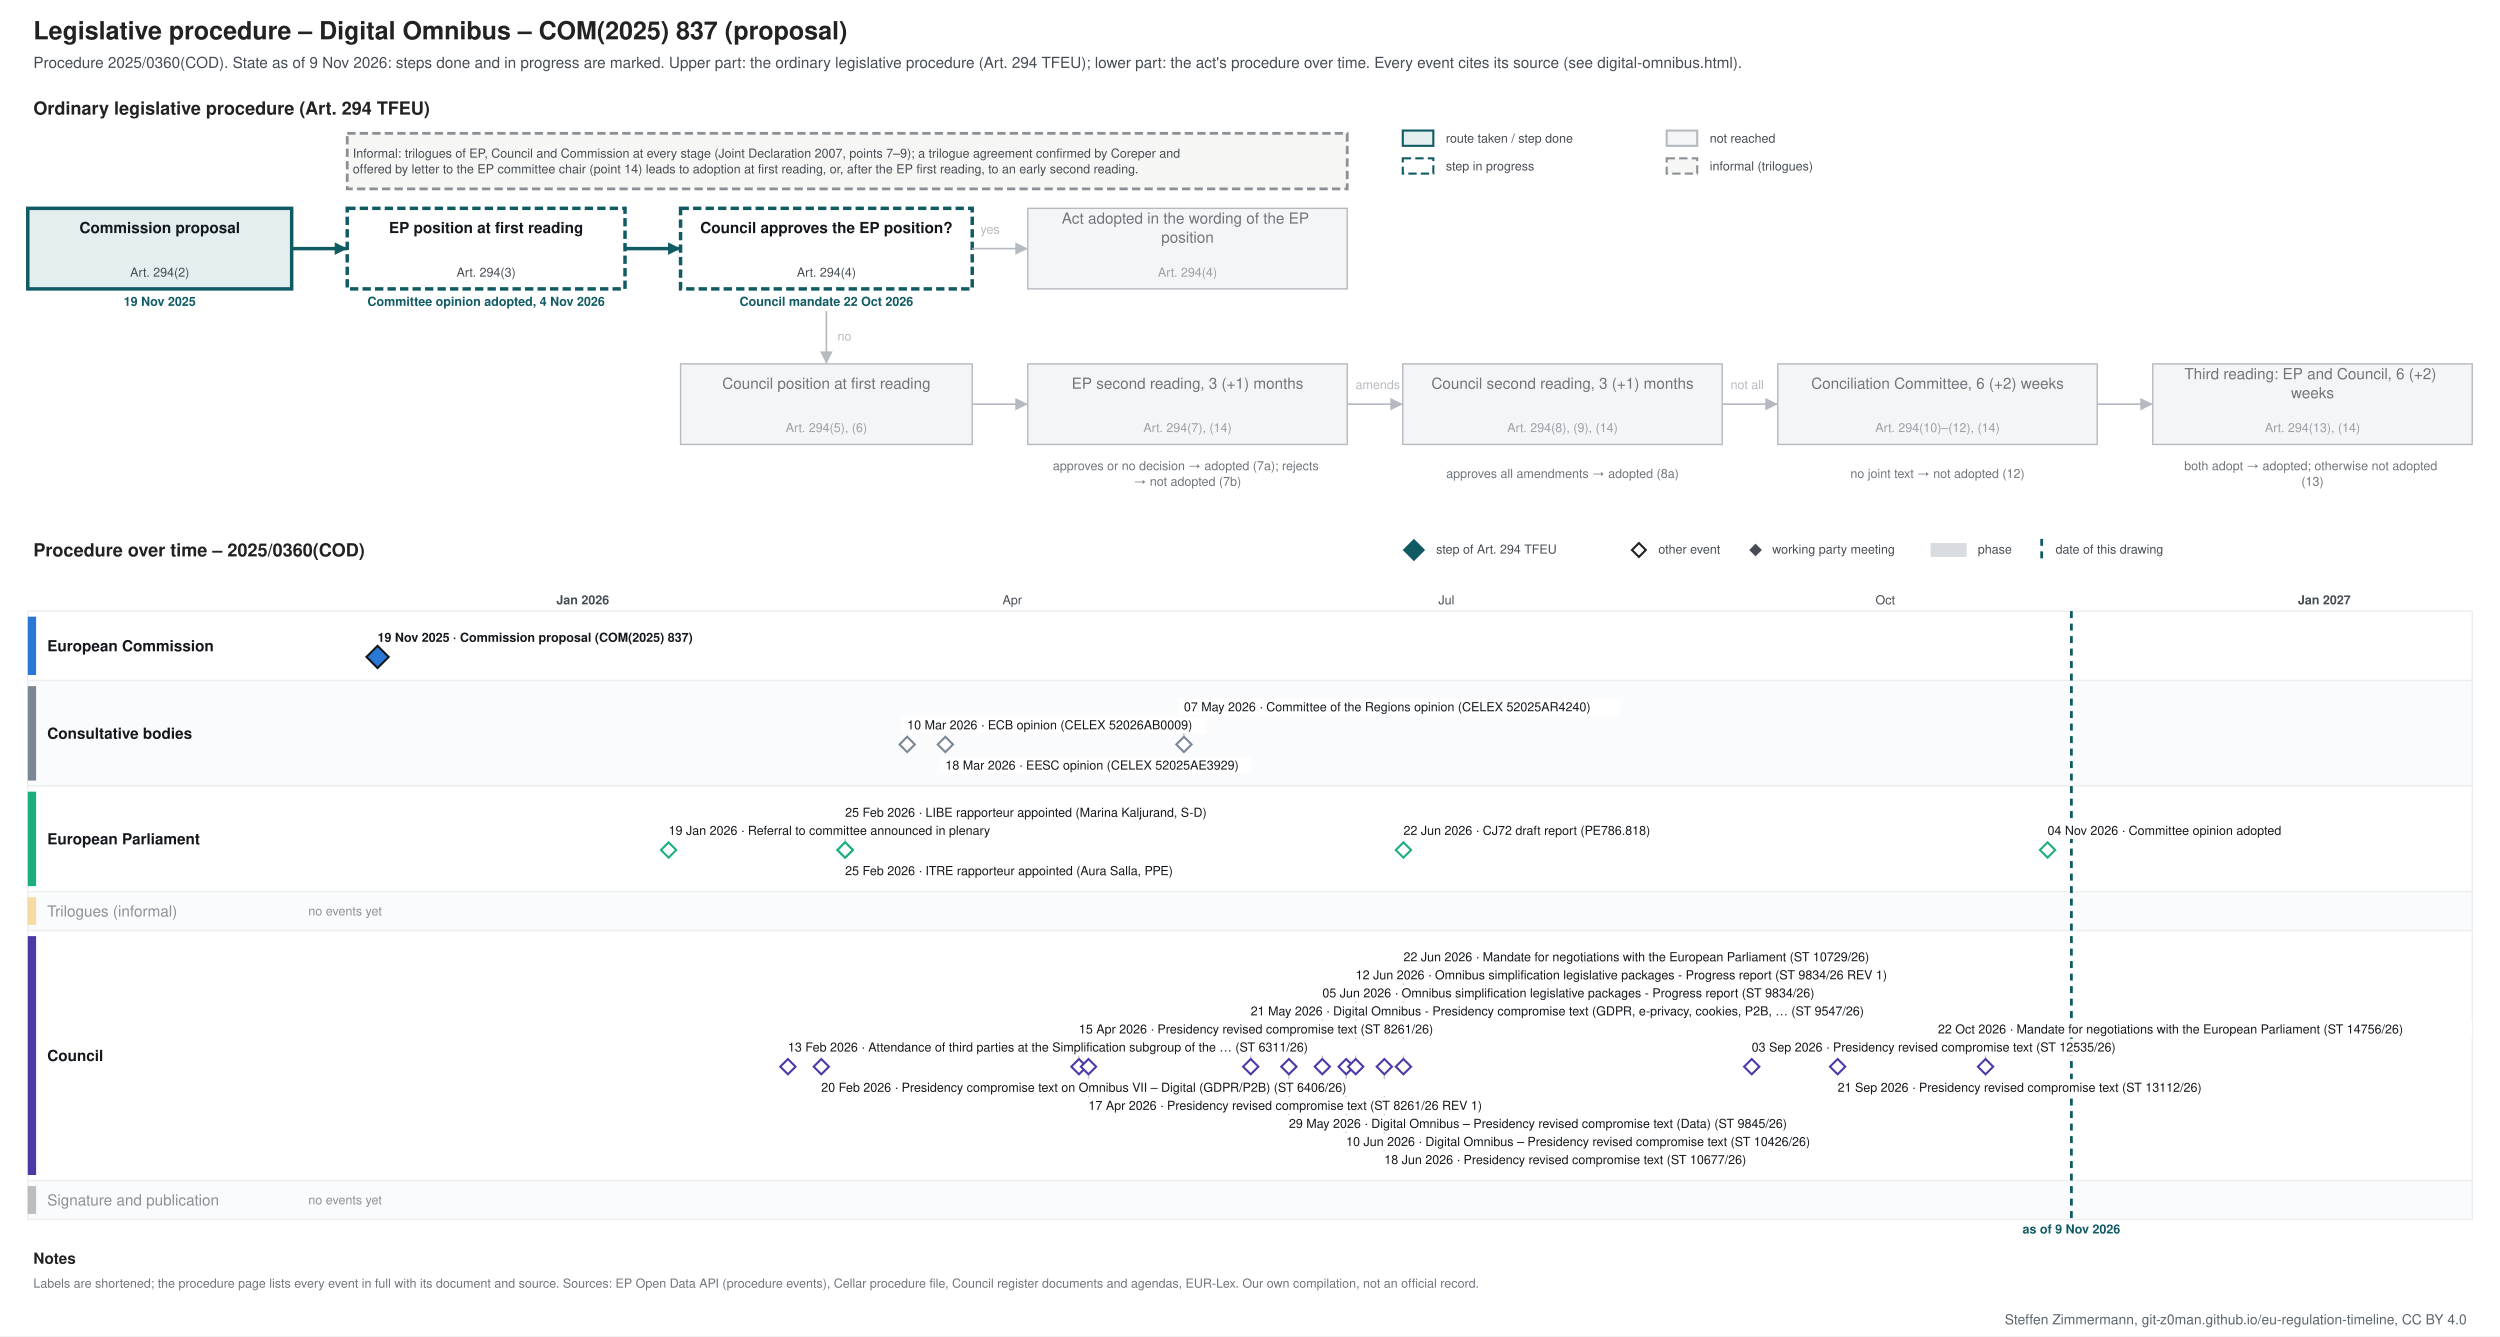
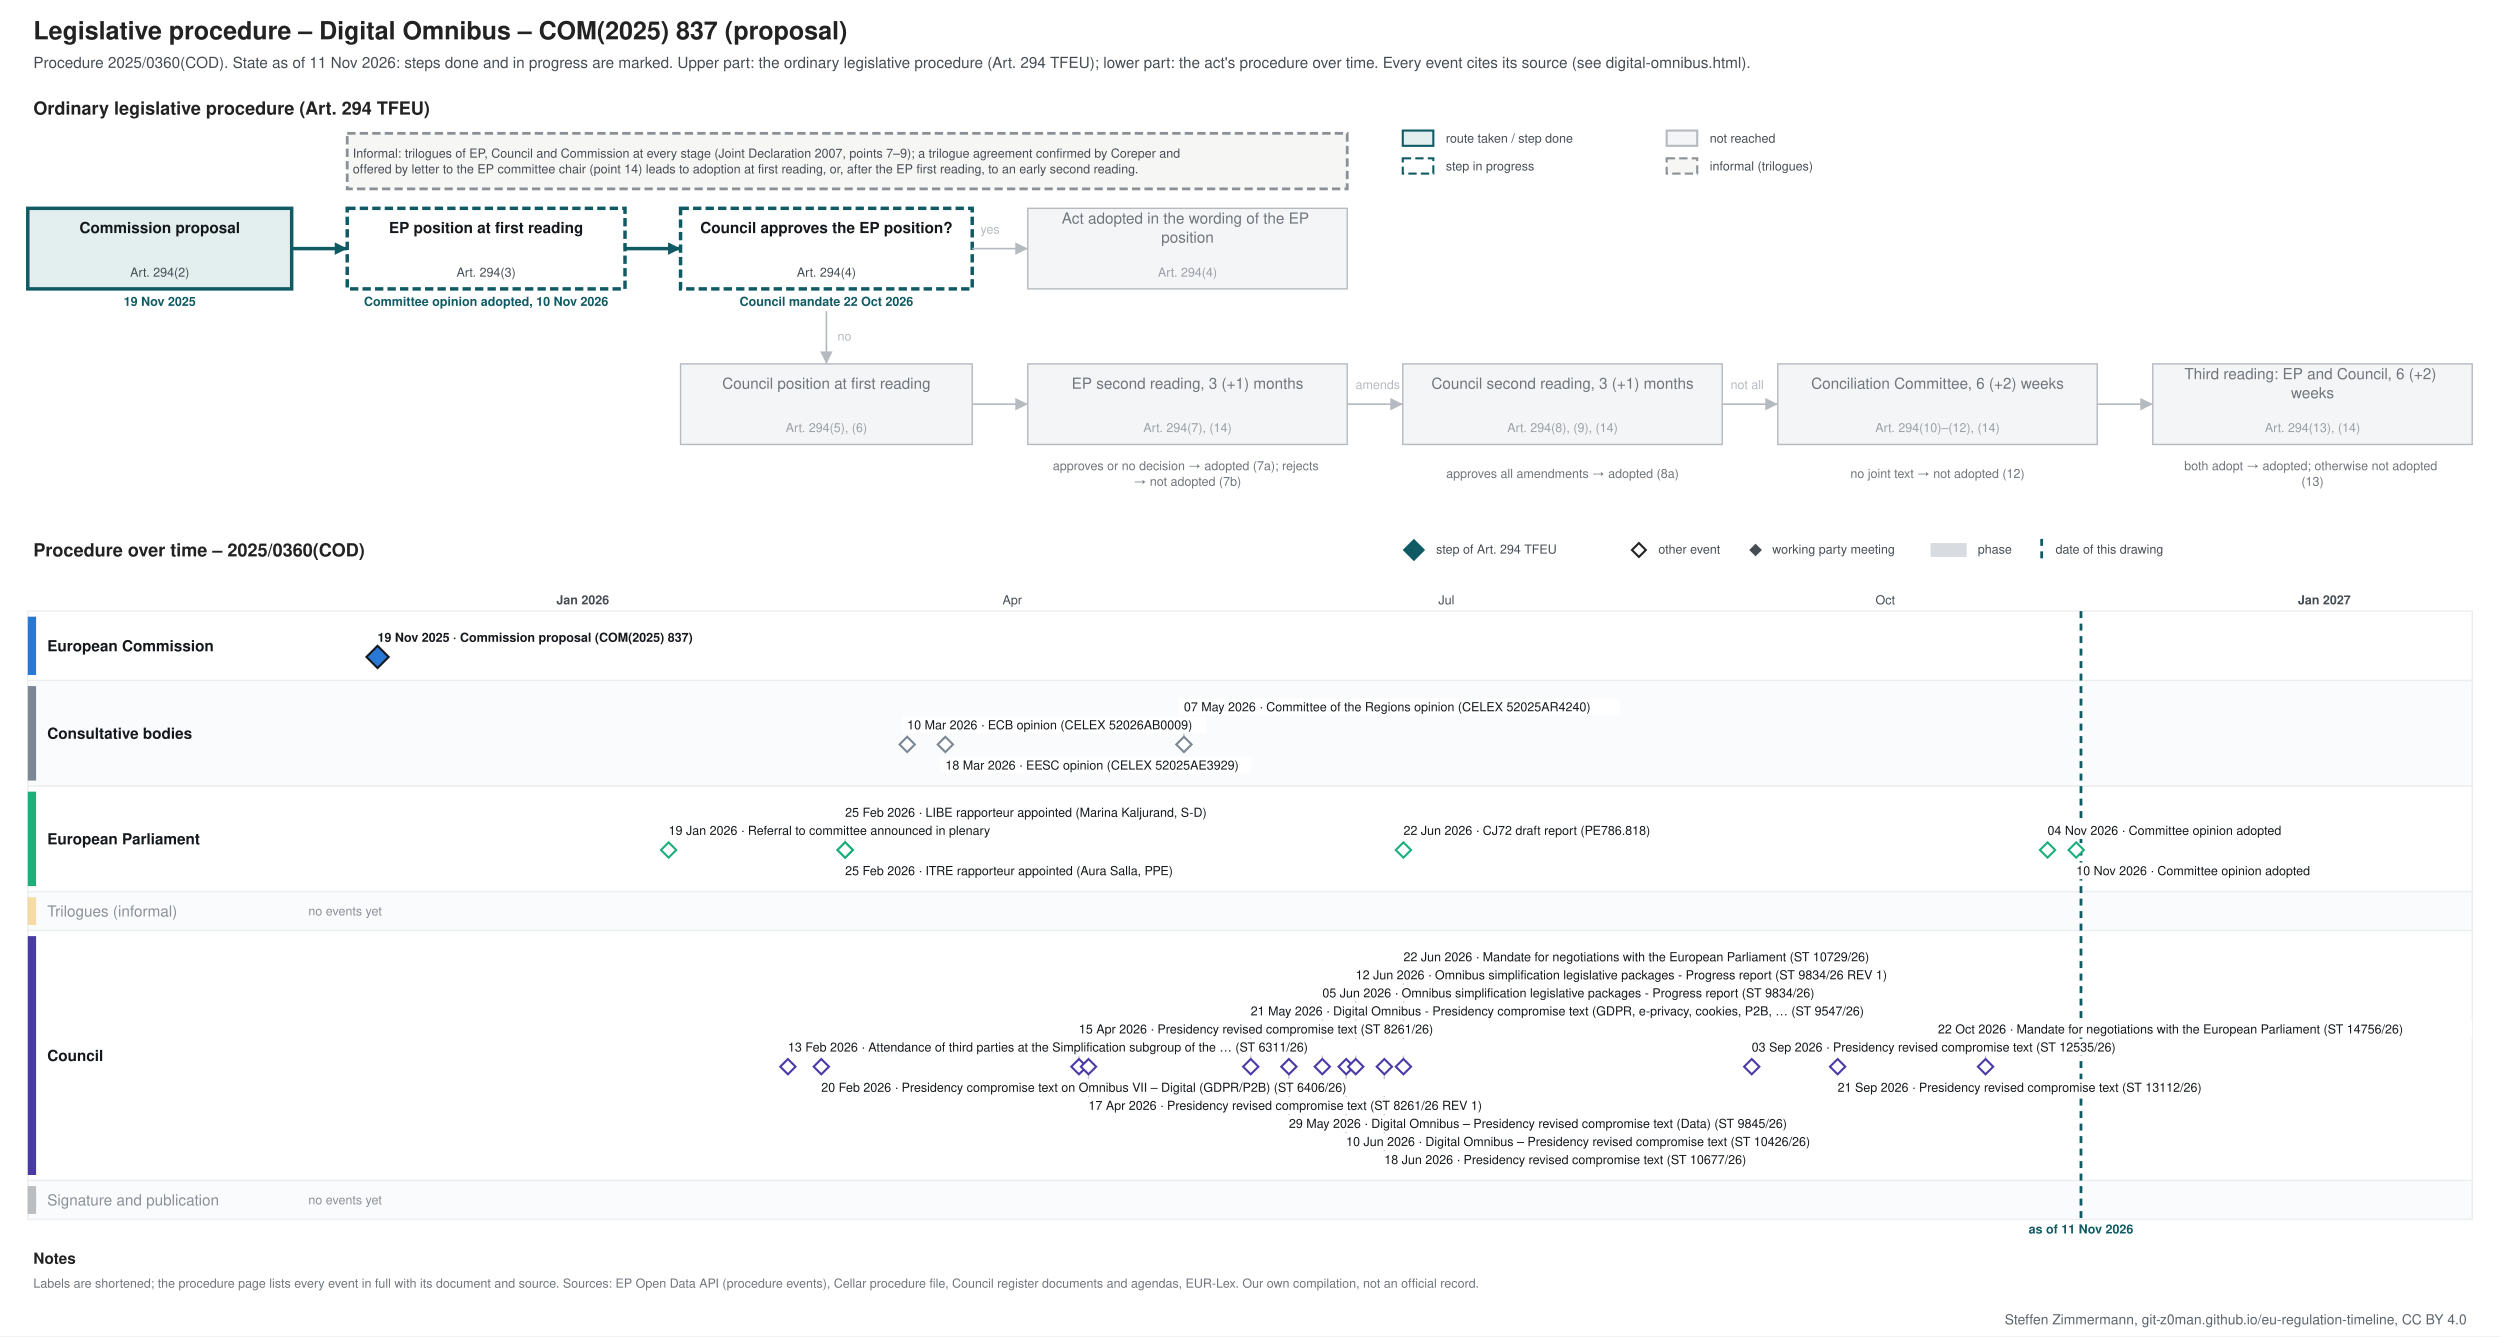
<svg xmlns="http://www.w3.org/2000/svg" xmlns:xlink="http://www.w3.org/1999/xlink" width="1800" height="962" viewBox="0 0 1800 962" font-family="&quot;Source Sans 3&quot;, Helvetica, Arial, sans-serif">
  <rect width="1800" height="962" fill="#ffffff" />
-   <g class="procedure" data-route="" data-state="ongoing" data-as_of="2026-11-09">
+   <g class="procedure" data-route="" data-state="ongoing" data-as_of="2026-11-11">
    <text font-size="18" fill="#222222" text-anchor="start" font-weight="bold">
      <tspan x="24.0" y="28.3">Legislative procedure – Digital Omnibus – COM(2025) 837 (proposal)</tspan>
    </text>
    <text font-size="11" fill="#454c53" text-anchor="start">
-       <tspan x="24.0" y="48.9">Procedure 2025/0360(COD). State as of 9 Nov 2026: steps done and in progress are marked. Upper part: the ordinary legislative procedure (Art. 294 TFEU); lower part: the act's procedure over time. Every event cites its source (see digital-omnibus.html).</tspan>
+       <tspan x="24.0" y="48.9">Procedure 2025/0360(COD). State as of 11 Nov 2026: steps done and in progress are marked. Upper part: the ordinary legislative procedure (Art. 294 TFEU); lower part: the act's procedure over time. Every event cites its source (see digital-omnibus.html).</tspan>
    </text>
    <text font-size="13" fill="#222222" text-anchor="start" font-weight="bold">
      <tspan x="24.0" y="82.5">Ordinary legislative procedure (Art. 294 TFEU)</tspan>
    </text>
    <rect x="1010.0" y="94.0" width="22.0" height="11.0" fill="#e3eeef" stroke="#0f5a63" stroke-width="1.5" />
    <text font-size="9" fill="#454c53" text-anchor="start">
      <tspan x="1041.0" y="102.7">route taken / step done</tspan>
    </text>
    <rect x="1010.0" y="114.0" width="22.0" height="11.0" fill="#ffffff" stroke="#0f5a63" stroke-dasharray="6 3" stroke-width="1.5" />
    <text font-size="9" fill="#454c53" text-anchor="start">
      <tspan x="1041.0" y="122.7">step in progress</tspan>
    </text>
    <rect x="1200.0" y="94.0" width="22.0" height="11.0" fill="#f4f5f6" stroke="#b5bac0" stroke-width="1.5" />
    <text font-size="9" fill="#454c53" text-anchor="start">
      <tspan x="1231.0" y="102.7">not reached</tspan>
    </text>
    <rect x="1200.0" y="114.0" width="22.0" height="11.0" fill="#f6f6f4" stroke="#8a9096" stroke-dasharray="6 3" stroke-width="1.5" />
    <text font-size="9" fill="#454c53" text-anchor="start">
      <tspan x="1231.0" y="122.7">informal (trilogues)</tspan>
    </text>
    <rect x="20.0" y="150.0" width="190.0" height="58.0" fill="#e3eeef" stroke="#0f5a63" stroke-width="2.5" />
    <text font-size="11" fill="#14181c" text-anchor="middle" font-weight="bold">
      <tspan x="115.0" y="167.8">Commission proposal</tspan>
    </text>
    <text font-size="9" fill="#454c53" text-anchor="middle">
      <tspan x="115.0" y="199.2">Art. 294(2)</tspan>
    </text>
    <text font-size="9" fill="#0f5a63" text-anchor="middle" font-weight="bold">
      <tspan x="115.0" y="220.2">19 Nov 2025</tspan>
    </text>
    <rect x="250.0" y="150.0" width="200.0" height="58.0" fill="#ffffff" stroke="#0f5a63" stroke-dasharray="6 3" stroke-width="2.5" />
    <text font-size="11" fill="#14181c" text-anchor="middle" font-weight="bold">
      <tspan x="350.0" y="167.8">EP position at first reading</tspan>
    </text>
    <text font-size="9" fill="#454c53" text-anchor="middle">
      <tspan x="350.0" y="199.2">Art. 294(3)</tspan>
    </text>
    <text font-size="9" fill="#0f5a63" text-anchor="middle" font-weight="bold">
-       <tspan x="350.0" y="220.2">Committee opinion adopted, 4 Nov 2026</tspan>
+       <tspan x="350.0" y="220.2">Committee opinion adopted, 10 Nov 2026</tspan>
    </text>
    <rect x="490.0" y="150.0" width="210.0" height="58.0" fill="#ffffff" stroke="#0f5a63" stroke-dasharray="6 3" stroke-width="2.5" />
    <text font-size="11" fill="#14181c" text-anchor="middle" font-weight="bold">
      <tspan x="595.0" y="167.8">Council approves the EP position?</tspan>
    </text>
    <text font-size="9" fill="#454c53" text-anchor="middle">
      <tspan x="595.0" y="199.2">Art. 294(4)</tspan>
    </text>
    <text font-size="9" fill="#0f5a63" text-anchor="middle" font-weight="bold">
      <tspan x="595.0" y="220.2">Council mandate 22 Oct 2026</tspan>
    </text>
    <rect x="740.0" y="150.0" width="230.0" height="58.0" fill="#f4f5f6" stroke="#b5bac0" stroke-width="1" />
    <text font-size="11" fill="#6f757b" text-anchor="middle">
      <tspan x="855.0" y="161.0">Act adopted in the wording of the EP</tspan>
      <tspan x="855.0" y="174.7">position</tspan>
    </text>
    <text font-size="9" fill="#9aa0a6" text-anchor="middle">
      <tspan x="855.0" y="199.2">Art. 294(4)</tspan>
    </text>
    <rect x="490.0" y="262.0" width="210.0" height="58.0" fill="#f4f5f6" stroke="#b5bac0" stroke-width="1" />
    <text font-size="11" fill="#6f757b" text-anchor="middle">
      <tspan x="595.0" y="279.9">Council position at first reading</tspan>
    </text>
    <text font-size="9" fill="#9aa0a6" text-anchor="middle">
      <tspan x="595.0" y="311.1">Art. 294(5), (6)</tspan>
    </text>
    <rect x="740.0" y="262.0" width="230.0" height="58.0" fill="#f4f5f6" stroke="#b5bac0" stroke-width="1" />
    <text font-size="11" fill="#6f757b" text-anchor="middle">
      <tspan x="855.0" y="279.9">EP second reading, 3 (+1) months</tspan>
    </text>
    <text font-size="9" fill="#9aa0a6" text-anchor="middle">
      <tspan x="855.0" y="311.1">Art. 294(7), (14)</tspan>
    </text>
    <rect x="1010.0" y="262.0" width="230.0" height="58.0" fill="#f4f5f6" stroke="#b5bac0" stroke-width="1" />
    <text font-size="11" fill="#6f757b" text-anchor="middle">
      <tspan x="1125.0" y="279.9">Council second reading, 3 (+1) months</tspan>
    </text>
    <text font-size="9" fill="#9aa0a6" text-anchor="middle">
      <tspan x="1125.0" y="311.1">Art. 294(8), (9), (14)</tspan>
    </text>
    <rect x="1280.0" y="262.0" width="230.0" height="58.0" fill="#f4f5f6" stroke="#b5bac0" stroke-width="1" />
    <text font-size="11" fill="#6f757b" text-anchor="middle">
      <tspan x="1395.0" y="279.9">Conciliation Committee, 6 (+2) weeks</tspan>
    </text>
    <text font-size="9" fill="#9aa0a6" text-anchor="middle">
      <tspan x="1395.0" y="311.1">Art. 294(10)–(12), (14)</tspan>
    </text>
    <rect x="1550.0" y="262.0" width="230.0" height="58.0" fill="#f4f5f6" stroke="#b5bac0" stroke-width="1" />
    <text font-size="11" fill="#6f757b" text-anchor="middle">
      <tspan x="1665.0" y="273.0">Third reading: EP and Council, 6 (+2)</tspan>
      <tspan x="1665.0" y="286.7">weeks</tspan>
    </text>
    <text font-size="9" fill="#9aa0a6" text-anchor="middle">
      <tspan x="1665.0" y="311.1">Art. 294(13), (14)</tspan>
    </text>
    <text font-size="9" fill="#6f757b" text-anchor="middle">
      <tspan x="855.0" y="338.5">approves or no decision → adopted (7a); rejects</tspan>
      <tspan x="855.0" y="349.8">→ not adopted (7b)</tspan>
    </text>
    <text font-size="9" fill="#6f757b" text-anchor="middle">
      <tspan x="1125.0" y="344.1">approves all amendments → adopted (8a)</tspan>
    </text>
    <text font-size="9" fill="#6f757b" text-anchor="middle">
      <tspan x="1395.0" y="344.1">no joint text → not adopted (12)</tspan>
    </text>
    <text font-size="9" fill="#6f757b" text-anchor="middle">
      <tspan x="1665.0" y="338.5">both adopt → adopted; otherwise not adopted</tspan>
      <tspan x="1665.0" y="349.8">(13)</tspan>
    </text>
    <polyline points="210.0,179.0 250.0,179.0" fill="none" stroke="#0f5a63" stroke-width="2.5" />
    <polygon points="250.0,179.0 241.0,183.5 241.0,174.5" fill="#0f5a63" />
    <polyline points="450.0,179.0 490.0,179.0" fill="none" stroke="#0f5a63" stroke-width="2.5" />
    <polygon points="490.0,179.0 481.0,183.5 481.0,174.5" fill="#0f5a63" />
    <polyline points="700.0,179.0 740.0,179.0" fill="none" stroke="#b5bac0" stroke-width="1.2" />
    <polygon points="740.0,179.0 731.0,183.5 731.0,174.5" fill="#b5bac0" />
    <text font-size="9" fill="#b5bac0" text-anchor="start">
      <tspan x="706.0" y="168.2">yes</tspan>
    </text>
    <polyline points="595.0,224.0 595.0,262.0" fill="none" stroke="#b5bac0" stroke-width="1.2" />
    <polygon points="595.0,262.0 590.5,253.0 599.5,253.0" fill="#b5bac0" />
    <text font-size="9" fill="#b5bac0" text-anchor="start">
      <tspan x="603.0" y="245.2">no</tspan>
    </text>
    <polyline points="700.0,291.0 740.0,291.0" fill="none" stroke="#b5bac0" stroke-width="1.2" />
    <polygon points="740.0,291.0 731.0,295.5 731.0,286.5" fill="#b5bac0" />
    <polyline points="970.0,291.0 1010.0,291.0" fill="none" stroke="#b5bac0" stroke-width="1.2" />
    <polygon points="1010.0,291.0 1001.0,295.5 1001.0,286.5" fill="#b5bac0" />
    <polyline points="1240.0,291.0 1280.0,291.0" fill="none" stroke="#b5bac0" stroke-width="1.2" />
    <polygon points="1280.0,291.0 1271.0,295.5 1271.0,286.5" fill="#b5bac0" />
    <polyline points="1510.0,291.0 1550.0,291.0" fill="none" stroke="#b5bac0" stroke-width="1.2" />
    <polygon points="1550.0,291.0 1541.0,295.5 1541.0,286.5" fill="#b5bac0" />
    <text font-size="9" fill="#b5bac0" text-anchor="start">
      <tspan x="976.0" y="280.1">amends</tspan>
    </text>
    <text font-size="9" fill="#b5bac0" text-anchor="start">
      <tspan x="1246.0" y="280.1">not all</tspan>
    </text>
    <rect x="250.0" y="96.0" width="720.0" height="40.0" fill="#f6f6f4" stroke="#8a9096" stroke-dasharray="6 3" stroke-width="2" />
    <text font-size="9" fill="#454c53" text-anchor="start">
      <tspan x="254.0" y="113.5">Informal: trilogues of EP, Council and Commission at every stage (Joint Declaration 2007, points 7–9); a trilogue agreement confirmed by Coreper and</tspan>
      <tspan x="254.0" y="124.8">offered by letter to the EP committee chair (point 14) leads to adoption at first reading, or, after the EP first reading, to an early second reading.</tspan>
    </text>
    <text font-size="13" fill="#222222" text-anchor="start" font-weight="bold">
      <tspan x="24.0" y="400.6">Procedure over time – 2025/0360(COD)</tspan>
    </text>
    <polygon points="1018,389 1025,396 1018,403 1011,396" fill="#0f5a63" stroke="#0f5a63" stroke-width="1.5" />
    <text font-size="9" fill="#454c53" text-anchor="start">
      <tspan x="1034.0" y="398.6">step of Art. 294 TFEU</tspan>
    </text>
    <polygon points="1180,391 1185,396 1180,401 1175,396" fill="#ffffff" stroke="#222222" stroke-width="1.5" />
    <text font-size="9" fill="#454c53" text-anchor="start">
      <tspan x="1194.0" y="398.6">other event</tspan>
    </text>
    <polygon points="1264,392.5 1267.5,396 1264,399.5 1260.5,396" fill="#454c53" stroke="#454c53" stroke-width="1.5" />
    <text font-size="9" fill="#454c53" text-anchor="start">
      <tspan x="1276.0" y="398.6">working party meeting</tspan>
    </text>
    <rect x="1390.0" y="391.0" width="26.0" height="10.0" fill="#7b8794" stroke="none" opacity="0.3" />
    <text font-size="9" fill="#454c53" text-anchor="start">
      <tspan x="1424.0" y="398.6">phase</tspan>
    </text>
    <line x1="1470.0" y1="388.0" x2="1470.0" y2="403.0" stroke="#0f5a63" stroke-width="2" stroke-dasharray="5 4" />
    <text font-size="9" fill="#454c53" text-anchor="start">
      <tspan x="1480.0" y="398.6">date of this drawing</tspan>
    </text>
    <line x1="210.0" y1="440.0" x2="210.0" y2="878.0" stroke="#e3e6e9" stroke-width="1" />
    <line x1="313.1" y1="440.0" x2="313.1" y2="878.0" stroke="#e3e6e9" stroke-width="1" />
    <line x1="419.6" y1="440.0" x2="419.6" y2="878.0" stroke="#b5bac0" stroke-width="1" />
    <text font-size="9" fill="#454c53" text-anchor="middle" font-weight="bold">
      <tspan x="419.6" y="435.1">Jan 2026</tspan>
    </text>
    <line x1="526.1" y1="440.0" x2="526.1" y2="878.0" stroke="#e3e6e9" stroke-width="1" />
    <line x1="622.3" y1="440.0" x2="622.3" y2="878.0" stroke="#e3e6e9" stroke-width="1" />
    <line x1="728.8" y1="440.0" x2="728.8" y2="878.0" stroke="#e3e6e9" stroke-width="1" />
    <text font-size="9" fill="#454c53" text-anchor="middle">
      <tspan x="728.8" y="435.1">Apr</tspan>
    </text>
    <line x1="831.8" y1="440.0" x2="831.8" y2="878.0" stroke="#e3e6e9" stroke-width="1" />
    <line x1="938.3" y1="440.0" x2="938.3" y2="878.0" stroke="#e3e6e9" stroke-width="1" />
    <line x1="1041.4" y1="440.0" x2="1041.4" y2="878.0" stroke="#e3e6e9" stroke-width="1" />
    <text font-size="9" fill="#454c53" text-anchor="middle">
      <tspan x="1041.4" y="435.1">Jul</tspan>
    </text>
    <line x1="1147.9" y1="440.0" x2="1147.9" y2="878.0" stroke="#e3e6e9" stroke-width="1" />
    <line x1="1254.4" y1="440.0" x2="1254.4" y2="878.0" stroke="#e3e6e9" stroke-width="1" />
    <line x1="1357.4" y1="440.0" x2="1357.4" y2="878.0" stroke="#e3e6e9" stroke-width="1" />
    <text font-size="9" fill="#454c53" text-anchor="middle">
      <tspan x="1357.4" y="435.1">Oct</tspan>
    </text>
    <line x1="1463.9" y1="440.0" x2="1463.9" y2="878.0" stroke="#e3e6e9" stroke-width="1" />
    <line x1="1567.0" y1="440.0" x2="1567.0" y2="878.0" stroke="#e3e6e9" stroke-width="1" />
    <line x1="1673.5" y1="440.0" x2="1673.5" y2="878.0" stroke="#b5bac0" stroke-width="1" />
    <text font-size="9" fill="#454c53" text-anchor="middle" font-weight="bold">
      <tspan x="1673.5" y="435.1">Jan 2027</tspan>
    </text>
    <line x1="1780.0" y1="440.0" x2="1780.0" y2="878.0" stroke="#e3e6e9" stroke-width="1" />
    <rect x="20.0" y="440.0" width="1760.0" height="50.0" fill="#ffffff" stroke="#eceef0" />
    <rect x="20.0" y="444.0" width="6.0" height="42.0" fill="#2a78d6" stroke="none" />
    <text font-size="11" fill="#14181c" text-anchor="start" font-weight="bold">
      <tspan x="34.0" y="468.9">European Commission</tspan>
    </text>
    <rect x="20.0" y="490.0" width="1760.0" height="76.0" fill="#fafbfc" stroke="#eceef0" />
    <rect x="20.0" y="494.0" width="6.0" height="68.0" fill="#7b8794" stroke="none" />
    <text font-size="11" fill="#14181c" text-anchor="start" font-weight="bold">
      <tspan x="34.0" y="531.9">Consultative bodies</tspan>
    </text>
    <rect x="20.0" y="566.0" width="1760.0" height="76.0" fill="#ffffff" stroke="#eceef0" />
    <rect x="20.0" y="570.0" width="6.0" height="68.0" fill="#1baf7a" stroke="none" />
    <text font-size="11" fill="#14181c" text-anchor="start" font-weight="bold">
      <tspan x="34.0" y="607.9">European Parliament</tspan>
    </text>
    <rect x="20.0" y="642.0" width="1760.0" height="28.0" fill="#fafbfc" stroke="#eceef0" />
    <rect x="20.0" y="646.0" width="6.0" height="20.0" fill="#eda100" stroke="none" opacity="0.35" />
    <text font-size="11" fill="#8a9097" text-anchor="start">
      <tspan x="34.0" y="659.9">Trilogues (informal)</tspan>
    </text>
    <text font-size="9" fill="#8a9097" text-anchor="start">
      <tspan x="222.0" y="659.1">no events yet</tspan>
    </text>
    <rect x="20.0" y="670.0" width="1760.0" height="180.0" fill="#ffffff" stroke="#eceef0" />
    <rect x="20.0" y="674.0" width="6.0" height="172.0" fill="#4a3aa7" stroke="none" />
    <text font-size="11" fill="#14181c" text-anchor="start" font-weight="bold">
      <tspan x="34.0" y="763.9">Council</tspan>
    </text>
    <rect x="20.0" y="850.0" width="1760.0" height="28.0" fill="#fafbfc" stroke="#eceef0" />
    <rect x="20.0" y="854.0" width="6.0" height="20.0" fill="#454c53" stroke="none" opacity="0.35" />
    <text font-size="11" fill="#8a9097" text-anchor="start">
      <tspan x="34.0" y="867.9">Signature and publication</tspan>
    </text>
    <text font-size="9" fill="#8a9097" text-anchor="start">
      <tspan x="222.0" y="867.1">no events yet</tspan>
    </text>
-     <line x1="1491.4" y1="440.0" x2="1491.4" y2="878.0" stroke="#0f5a63" stroke-width="2" stroke-dasharray="5 4" />
+     <line x1="1498.3" y1="440.0" x2="1498.3" y2="878.0" stroke="#0f5a63" stroke-width="2" stroke-dasharray="5 4" />
    <text font-size="9" fill="#0f5a63" text-anchor="middle" font-weight="bold">
-       <tspan x="1491.4" y="888.1">as of 9 Nov 2026</tspan>
+       <tspan x="1498.3" y="888.1">as of 11 Nov 2026</tspan>
    </text>
    <rect x="267.8" y="453.0" width="253.0" height="12.0" fill="#ffffff" />
    <a xlink:href="https://eur-lex.europa.eu/legal-content/EN/TXT/?uri=CELEX:52025PC0837" target="_blank">
      <text font-size="9" fill="#14181c" text-anchor="start" font-weight="bold">
        <tspan x="271.8" y="462.1">19 Nov 2025 · Commission proposal (COM(2025) 837)</tspan>
      </text>
    </a>
    <a xlink:href="https://eur-lex.europa.eu/legal-content/EN/TXT/?uri=CELEX:52025PC0837" target="_blank">
      <polygon points="271.838,465 279.838,473 271.838,481 263.838,473" fill="#2a78d6" stroke="#14181c" stroke-width="1.5" />
    </a>
    <line x1="852.4" y1="516.0" x2="852.4" y2="530.0" stroke="#c3c8cd" stroke-width="1" />
    <rect x="649.2" y="516.0" width="219.5" height="12.0" fill="#ffffff" />
    <a xlink:href="https://eur-lex.europa.eu/legal-content/EN/TXT/?uri=CELEX:52026AB0009" target="_blank">
      <text font-size="9" fill="#14181c" text-anchor="start">
        <tspan x="653.2" y="525.1">10 Mar 2026 · ECB opinion (CELEX 52026AB0009)</tspan>
      </text>
    </a>
    <rect x="676.7" y="545.0" width="224.2" height="12.0" fill="#ffffff" />
    <a xlink:href="https://eur-lex.europa.eu/legal-content/EN/TXT/?uri=CELEX:52025AE3929" target="_blank">
      <text font-size="9" fill="#14181c" text-anchor="start">
        <tspan x="680.7" y="554.1">18 Mar 2026 · EESC opinion (CELEX 52025AE3929)</tspan>
      </text>
    </a>
    <rect x="848.4" y="503.0" width="318.2" height="12.0" fill="#ffffff" />
    <a xlink:href="https://eur-lex.europa.eu/legal-content/EN/TXT/?uri=CELEX:52025AR4240" target="_blank">
      <text font-size="9" fill="#14181c" text-anchor="start">
        <tspan x="852.4" y="512.1">07 May 2026 · Committee of the Regions opinion (CELEX 52025AR4240)</tspan>
      </text>
    </a>
    <a xlink:href="https://eur-lex.europa.eu/legal-content/EN/TXT/?uri=CELEX:52026AB0009" target="_blank">
      <polygon points="653.173,530.5 658.673,536 653.173,541.5 647.673,536" fill="#ffffff" stroke="#7b8794" stroke-width="1.5" />
    </a>
    <a xlink:href="https://eur-lex.europa.eu/legal-content/EN/TXT/?uri=CELEX:52025AE3929" target="_blank">
      <polygon points="680.656,530.5 686.156,536 680.656,541.5 675.156,536" fill="#ffffff" stroke="#7b8794" stroke-width="1.5" />
    </a>
    <a xlink:href="https://eur-lex.europa.eu/legal-content/EN/TXT/?uri=CELEX:52025AR4240" target="_blank">
      <polygon points="852.429,530.5 857.929,536 852.429,541.5 846.929,536" fill="#ffffff" stroke="#7b8794" stroke-width="1.5" />
    </a>
    <line x1="608.5" y1="592.0" x2="608.5" y2="606.0" stroke="#c3c8cd" stroke-width="1" />
    <rect x="477.4" y="592.0" width="271.2" height="12.0" fill="#ffffff" />
    <text font-size="9" fill="#14181c" text-anchor="start">
      <tspan x="481.4" y="601.1">19 Jan 2026 · Referral to committee announced in plenary</tspan>
    </text>
    <rect x="604.5" y="621.0" width="275.9" height="12.0" fill="#ffffff" />
    <text font-size="9" fill="#14181c" text-anchor="start">
      <tspan x="608.5" y="630.1">25 Feb 2026 · ITRE rapporteur appointed (Aura Salla, PPE)</tspan>
    </text>
    <rect x="604.5" y="579.0" width="304.1" height="12.0" fill="#ffffff" />
    <text font-size="9" fill="#14181c" text-anchor="start">
      <tspan x="608.5" y="588.1">25 Feb 2026 · LIBE rapporteur appointed (Marina Kaljurand, S-D)</tspan>
    </text>
    <rect x="1006.5" y="592.0" width="210.1" height="12.0" fill="#ffffff" />
    <a xlink:href="https://data.europarl.europa.eu/distribution/reds_iCmRp-Dft/CJ72-PR-786818/CJ72-PR-786818_en.pdf" target="_blank">
      <text font-size="9" fill="#14181c" text-anchor="start">
        <tspan x="1010.5" y="601.1">22 Jun 2026 · CJ72 draft report (PE786.818)</tspan>
      </text>
    </a>
    <rect x="1470.2" y="592.0" width="191.3" height="12.0" fill="#ffffff" />
    <text font-size="9" fill="#14181c" text-anchor="start">
      <tspan x="1474.2" y="601.1">04 Nov 2026 · Committee opinion adopted</tspan>
    </text>
+     <rect x="1490.9" y="621.0" width="191.3" height="12.0" fill="#ffffff" />
+     <text font-size="9" fill="#14181c" text-anchor="start">
+       <tspan x="1494.9" y="630.1">10 Nov 2026 · Committee opinion adopted</tspan>
+     </text>
    <g>
      <polygon points="481.4,606.5 486.9,612 481.4,617.5 475.9,612" fill="#ffffff" stroke="#1baf7a" stroke-width="1.5" />
    </g>
    <g>
      <polygon points="608.512,606.5 614.012,612 608.512,617.5 603.012,612" fill="#ffffff" stroke="#1baf7a" stroke-width="1.5" />
    </g>
    <g>
      <polygon points="608.512,606.5 614.012,612 608.512,617.5 603.012,612" fill="#ffffff" stroke="#1baf7a" stroke-width="1.5" />
    </g>
    <a xlink:href="https://data.europarl.europa.eu/distribution/reds_iCmRp-Dft/CJ72-PR-786818/CJ72-PR-786818_en.pdf" target="_blank">
      <polygon points="1010.46,606.5 1015.96,612 1010.46,617.5 1004.96,612" fill="#ffffff" stroke="#1baf7a" stroke-width="1.5" />
    </a>
    <g>
      <polygon points="1474.245,606.5 1479.745,612 1474.245,617.5 1468.745,612" fill="#ffffff" stroke="#1baf7a" stroke-width="1.5" />
+     </g>
+     <g>
+       <polygon points="1494.858,606.5 1500.358,612 1494.858,617.5 1489.358,612" fill="#ffffff" stroke="#1baf7a" stroke-width="1.5" />
    </g>
    <line x1="776.8" y1="748.0" x2="776.8" y2="762.0" stroke="#c3c8cd" stroke-width="1" />
    <line x1="783.7" y1="790.0" x2="783.7" y2="774.0" stroke="#c3c8cd" stroke-width="1" />
    <line x1="900.5" y1="735.0" x2="900.5" y2="762.0" stroke="#c3c8cd" stroke-width="1" />
    <line x1="928.0" y1="803.0" x2="928.0" y2="774.0" stroke="#c3c8cd" stroke-width="1" />
    <line x1="952.1" y1="722.0" x2="952.1" y2="762.0" stroke="#c3c8cd" stroke-width="1" />
    <line x1="969.2" y1="816.0" x2="969.2" y2="774.0" stroke="#c3c8cd" stroke-width="1" />
    <line x1="976.1" y1="709.0" x2="976.1" y2="762.0" stroke="#c3c8cd" stroke-width="1" />
    <line x1="996.7" y1="829.0" x2="996.7" y2="774.0" stroke="#c3c8cd" stroke-width="1" />
    <line x1="1010.5" y1="696.0" x2="1010.5" y2="762.0" stroke="#c3c8cd" stroke-width="1" />
    <line x1="1429.6" y1="748.0" x2="1429.6" y2="762.0" stroke="#c3c8cd" stroke-width="1" />
    <rect x="563.3" y="748.0" width="449.8" height="12.0" fill="#ffffff" />
    <text font-size="9" fill="#14181c" text-anchor="start">
      <tspan x="567.3" y="757.1">13 Feb 2026 · Attendance of third parties at the Simplification subgroup of the … (ST 6311/26)</tspan>
    </text>
    <rect x="587.3" y="777.0" width="426.3" height="12.0" fill="#ffffff" />
    <a xlink:href="https://data.consilium.europa.eu/doc/document/ST-6406-2026-INIT/en/pdf" target="_blank">
      <text font-size="9" fill="#14181c" text-anchor="start">
        <tspan x="591.3" y="786.1">20 Feb 2026 · Presidency compromise text on Omnibus VII – Digital (GDPR/P2B) (ST 6406/26)</tspan>
      </text>
    </a>
    <rect x="772.8" y="735.0" width="294.7" height="12.0" fill="#ffffff" />
    <a xlink:href="https://data.consilium.europa.eu/doc/document/ST-8261-2026-INIT/en/pdf" target="_blank">
      <text font-size="9" fill="#14181c" text-anchor="start">
        <tspan x="776.8" y="744.1">15 Apr 2026 · Presidency revised compromise text (ST 8261/26)</tspan>
      </text>
    </a>
    <rect x="779.7" y="790.0" width="322.9" height="12.0" fill="#ffffff" />
    <a xlink:href="https://data.consilium.europa.eu/doc/document/ST-8261-2026-REV-1/en/pdf" target="_blank">
      <text font-size="9" fill="#14181c" text-anchor="start">
        <tspan x="783.7" y="799.1">17 Apr 2026 · Presidency revised compromise text (ST 8261/26 REV 1)</tspan>
      </text>
    </a>
    <rect x="896.5" y="722.0" width="501.5" height="12.0" fill="#ffffff" />
    <a xlink:href="https://data.consilium.europa.eu/doc/document/ST-9547-2026-INIT/en/pdf" target="_blank">
      <text font-size="9" fill="#14181c" text-anchor="start">
        <tspan x="900.5" y="731.1">21 May 2026 · Digital Omnibus - Presidency compromise text (GDPR, e-privacy, cookies, P2B, … (ST 9547/26)</tspan>
      </text>
    </a>
    <rect x="924.0" y="803.0" width="412.2" height="12.0" fill="#ffffff" />
    <a xlink:href="https://data.consilium.europa.eu/doc/document/ST-9845-2026-INIT/en/pdf" target="_blank">
      <text font-size="9" fill="#14181c" text-anchor="start">
        <tspan x="928.0" y="812.1">29 May 2026 · Digital Omnibus – Presidency revised compromise text (Data) (ST 9845/26)</tspan>
      </text>
    </a>
    <rect x="948.1" y="709.0" width="421.6" height="12.0" fill="#ffffff" />
    <a xlink:href="https://data.consilium.europa.eu/doc/document/ST-9834-2026-INIT/en/pdf" target="_blank">
      <text font-size="9" fill="#14181c" text-anchor="start">
        <tspan x="952.1" y="718.1">05 Jun 2026 · Omnibus simplification legislative packages - Progress report (ST 9834/26)</tspan>
      </text>
    </a>
    <rect x="965.2" y="816.0" width="384.0" height="12.0" fill="#ffffff" />
    <a xlink:href="https://data.consilium.europa.eu/doc/document/ST-10426-2026-INIT/en/pdf" target="_blank">
      <text font-size="9" fill="#14181c" text-anchor="start">
        <tspan x="969.2" y="825.1">10 Jun 2026 · Digital Omnibus – Presidency revised compromise text (ST 10426/26)</tspan>
      </text>
    </a>
    <rect x="972.1" y="696.0" width="449.8" height="12.0" fill="#ffffff" />
    <a xlink:href="https://data.consilium.europa.eu/doc/document/ST-9834-2026-REV-1/en/pdf" target="_blank">
      <text font-size="9" fill="#14181c" text-anchor="start">
        <tspan x="976.1" y="705.1">12 Jun 2026 · Omnibus simplification legislative packages - Progress report (ST 9834/26 REV 1)</tspan>
      </text>
    </a>
    <rect x="992.7" y="829.0" width="299.4" height="12.0" fill="#ffffff" />
    <a xlink:href="https://data.consilium.europa.eu/doc/document/ST-10677-2026-INIT/en/pdf" target="_blank">
      <text font-size="9" fill="#14181c" text-anchor="start">
        <tspan x="996.7" y="838.1">18 Jun 2026 · Presidency revised compromise text (ST 10677/26)</tspan>
      </text>
    </a>
    <rect x="1006.5" y="683.0" width="388.7" height="12.0" fill="#ffffff" />
    <a xlink:href="https://data.consilium.europa.eu/doc/document/ST-10729-2026-INIT/en/pdf" target="_blank">
      <text font-size="9" fill="#14181c" text-anchor="start">
        <tspan x="1010.5" y="692.1">22 Jun 2026 · Mandate for negotiations with the European Parliament (ST 10729/26)</tspan>
      </text>
    </a>
    <rect x="1257.2" y="748.0" width="299.4" height="12.0" fill="#ffffff" />
    <a xlink:href="https://data.consilium.europa.eu/doc/document/ST-12535-2026-INIT/en/pdf" target="_blank">
      <text font-size="9" fill="#14181c" text-anchor="start">
        <tspan x="1261.2" y="757.1">03 Sep 2026 · Presidency revised compromise text (ST 12535/26)</tspan>
      </text>
    </a>
    <rect x="1319.1" y="777.0" width="299.4" height="12.0" fill="#ffffff" />
    <a xlink:href="https://data.consilium.europa.eu/doc/document/ST-13112-2026-INIT/en/pdf" target="_blank">
      <text font-size="9" fill="#14181c" text-anchor="start">
        <tspan x="1323.1" y="786.1">21 Sep 2026 · Presidency revised compromise text (ST 13112/26)</tspan>
      </text>
    </a>
    <rect x="1391.3" y="735.0" width="388.7" height="12.0" fill="#ffffff" />
    <a xlink:href="https://data.consilium.europa.eu/doc/document/ST-14756-2026-INIT/en/pdf" target="_blank">
      <text font-size="9" fill="#14181c" text-anchor="start">
        <tspan x="1395.3" y="744.1">22 Oct 2026 · Mandate for negotiations with the European Parliament (ST 14756/26)</tspan>
      </text>
    </a>
    <g>
      <polygon points="567.287,762.5 572.787,768 567.287,773.5 561.787,768" fill="#ffffff" stroke="#4a3aa7" stroke-width="1.5" />
    </g>
    <a xlink:href="https://data.consilium.europa.eu/doc/document/ST-6406-2026-INIT/en/pdf" target="_blank">
      <polygon points="591.335,762.5 596.835,768 591.335,773.5 585.835,768" fill="#ffffff" stroke="#4a3aa7" stroke-width="1.5" />
    </a>
    <a xlink:href="https://data.consilium.europa.eu/doc/document/ST-8261-2026-INIT/en/pdf" target="_blank">
      <polygon points="776.849,762.5 782.349,768 776.849,773.5 771.349,768" fill="#ffffff" stroke="#4a3aa7" stroke-width="1.5" />
    </a>
    <a xlink:href="https://data.consilium.europa.eu/doc/document/ST-8261-2026-REV-1/en/pdf" target="_blank">
      <polygon points="783.72,762.5 789.22,768 783.72,773.5 778.22,768" fill="#ffffff" stroke="#4a3aa7" stroke-width="1.5" />
    </a>
    <a xlink:href="https://data.consilium.europa.eu/doc/document/ST-9547-2026-INIT/en/pdf" target="_blank">
      <polygon points="900.525,762.5 906.025,768 900.525,773.5 895.025,768" fill="#ffffff" stroke="#4a3aa7" stroke-width="1.5" />
    </a>
    <a xlink:href="https://data.consilium.europa.eu/doc/document/ST-9845-2026-INIT/en/pdf" target="_blank">
      <polygon points="928.009,762.5 933.509,768 928.009,773.5 922.509,768" fill="#ffffff" stroke="#4a3aa7" stroke-width="1.5" />
    </a>
    <a xlink:href="https://data.consilium.europa.eu/doc/document/ST-9834-2026-INIT/en/pdf" target="_blank">
      <polygon points="952.057,762.5 957.557,768 952.057,773.5 946.557,768" fill="#ffffff" stroke="#4a3aa7" stroke-width="1.5" />
    </a>
    <a xlink:href="https://data.consilium.europa.eu/doc/document/ST-10426-2026-INIT/en/pdf" target="_blank">
      <polygon points="969.234,762.5 974.734,768 969.234,773.5 963.734,768" fill="#ffffff" stroke="#4a3aa7" stroke-width="1.5" />
    </a>
    <a xlink:href="https://data.consilium.europa.eu/doc/document/ST-9834-2026-REV-1/en/pdf" target="_blank">
      <polygon points="976.105,762.5 981.605,768 976.105,773.5 970.605,768" fill="#ffffff" stroke="#4a3aa7" stroke-width="1.5" />
    </a>
    <a xlink:href="https://data.consilium.europa.eu/doc/document/ST-10677-2026-INIT/en/pdf" target="_blank">
      <polygon points="996.718,762.5 1002.218,768 996.718,773.5 991.218,768" fill="#ffffff" stroke="#4a3aa7" stroke-width="1.5" />
    </a>
    <a xlink:href="https://data.consilium.europa.eu/doc/document/ST-10729-2026-INIT/en/pdf" target="_blank">
      <polygon points="1010.46,762.5 1015.96,768 1010.46,773.5 1004.96,768" fill="#ffffff" stroke="#4a3aa7" stroke-width="1.5" />
    </a>
    <a xlink:href="https://data.consilium.europa.eu/doc/document/ST-12535-2026-INIT/en/pdf" target="_blank">
      <polygon points="1261.247,762.5 1266.747,768 1261.247,773.5 1255.747,768" fill="#ffffff" stroke="#4a3aa7" stroke-width="1.5" />
    </a>
    <a xlink:href="https://data.consilium.europa.eu/doc/document/ST-13112-2026-INIT/en/pdf" target="_blank">
      <polygon points="1323.085,762.5 1328.585,768 1323.085,773.5 1317.585,768" fill="#ffffff" stroke="#4a3aa7" stroke-width="1.5" />
    </a>
    <a xlink:href="https://data.consilium.europa.eu/doc/document/ST-14756-2026-INIT/en/pdf" target="_blank">
      <polygon points="1429.584,762.5 1435.084,768 1429.584,773.5 1424.084,768" fill="#ffffff" stroke="#4a3aa7" stroke-width="1.5" />
    </a>
    <text font-size="11" fill="#222222" text-anchor="start" font-weight="bold">
      <tspan x="24.0" y="909.9">Notes</tspan>
    </text>
    <text font-size="9" fill="#6f757b" text-anchor="start">
      <tspan x="24.0" y="927.1">Labels are shortened; the procedure page lists every event in full with its document and source. Sources: EP Open Data API (procedure events), Cellar procedure file, Council register documents and agendas, EUR-Lex. Our own compilation, not an official record.</tspan>
    </text>
  </g>
  <text font-size="10" fill="#5b646b" text-anchor="end">
    <tspan x="1776.0" y="953.5">Steffen Zimmermann, git-z0man.github.io/eu-regulation-timeline, CC BY 4.0</tspan>
  </text>
</svg>
